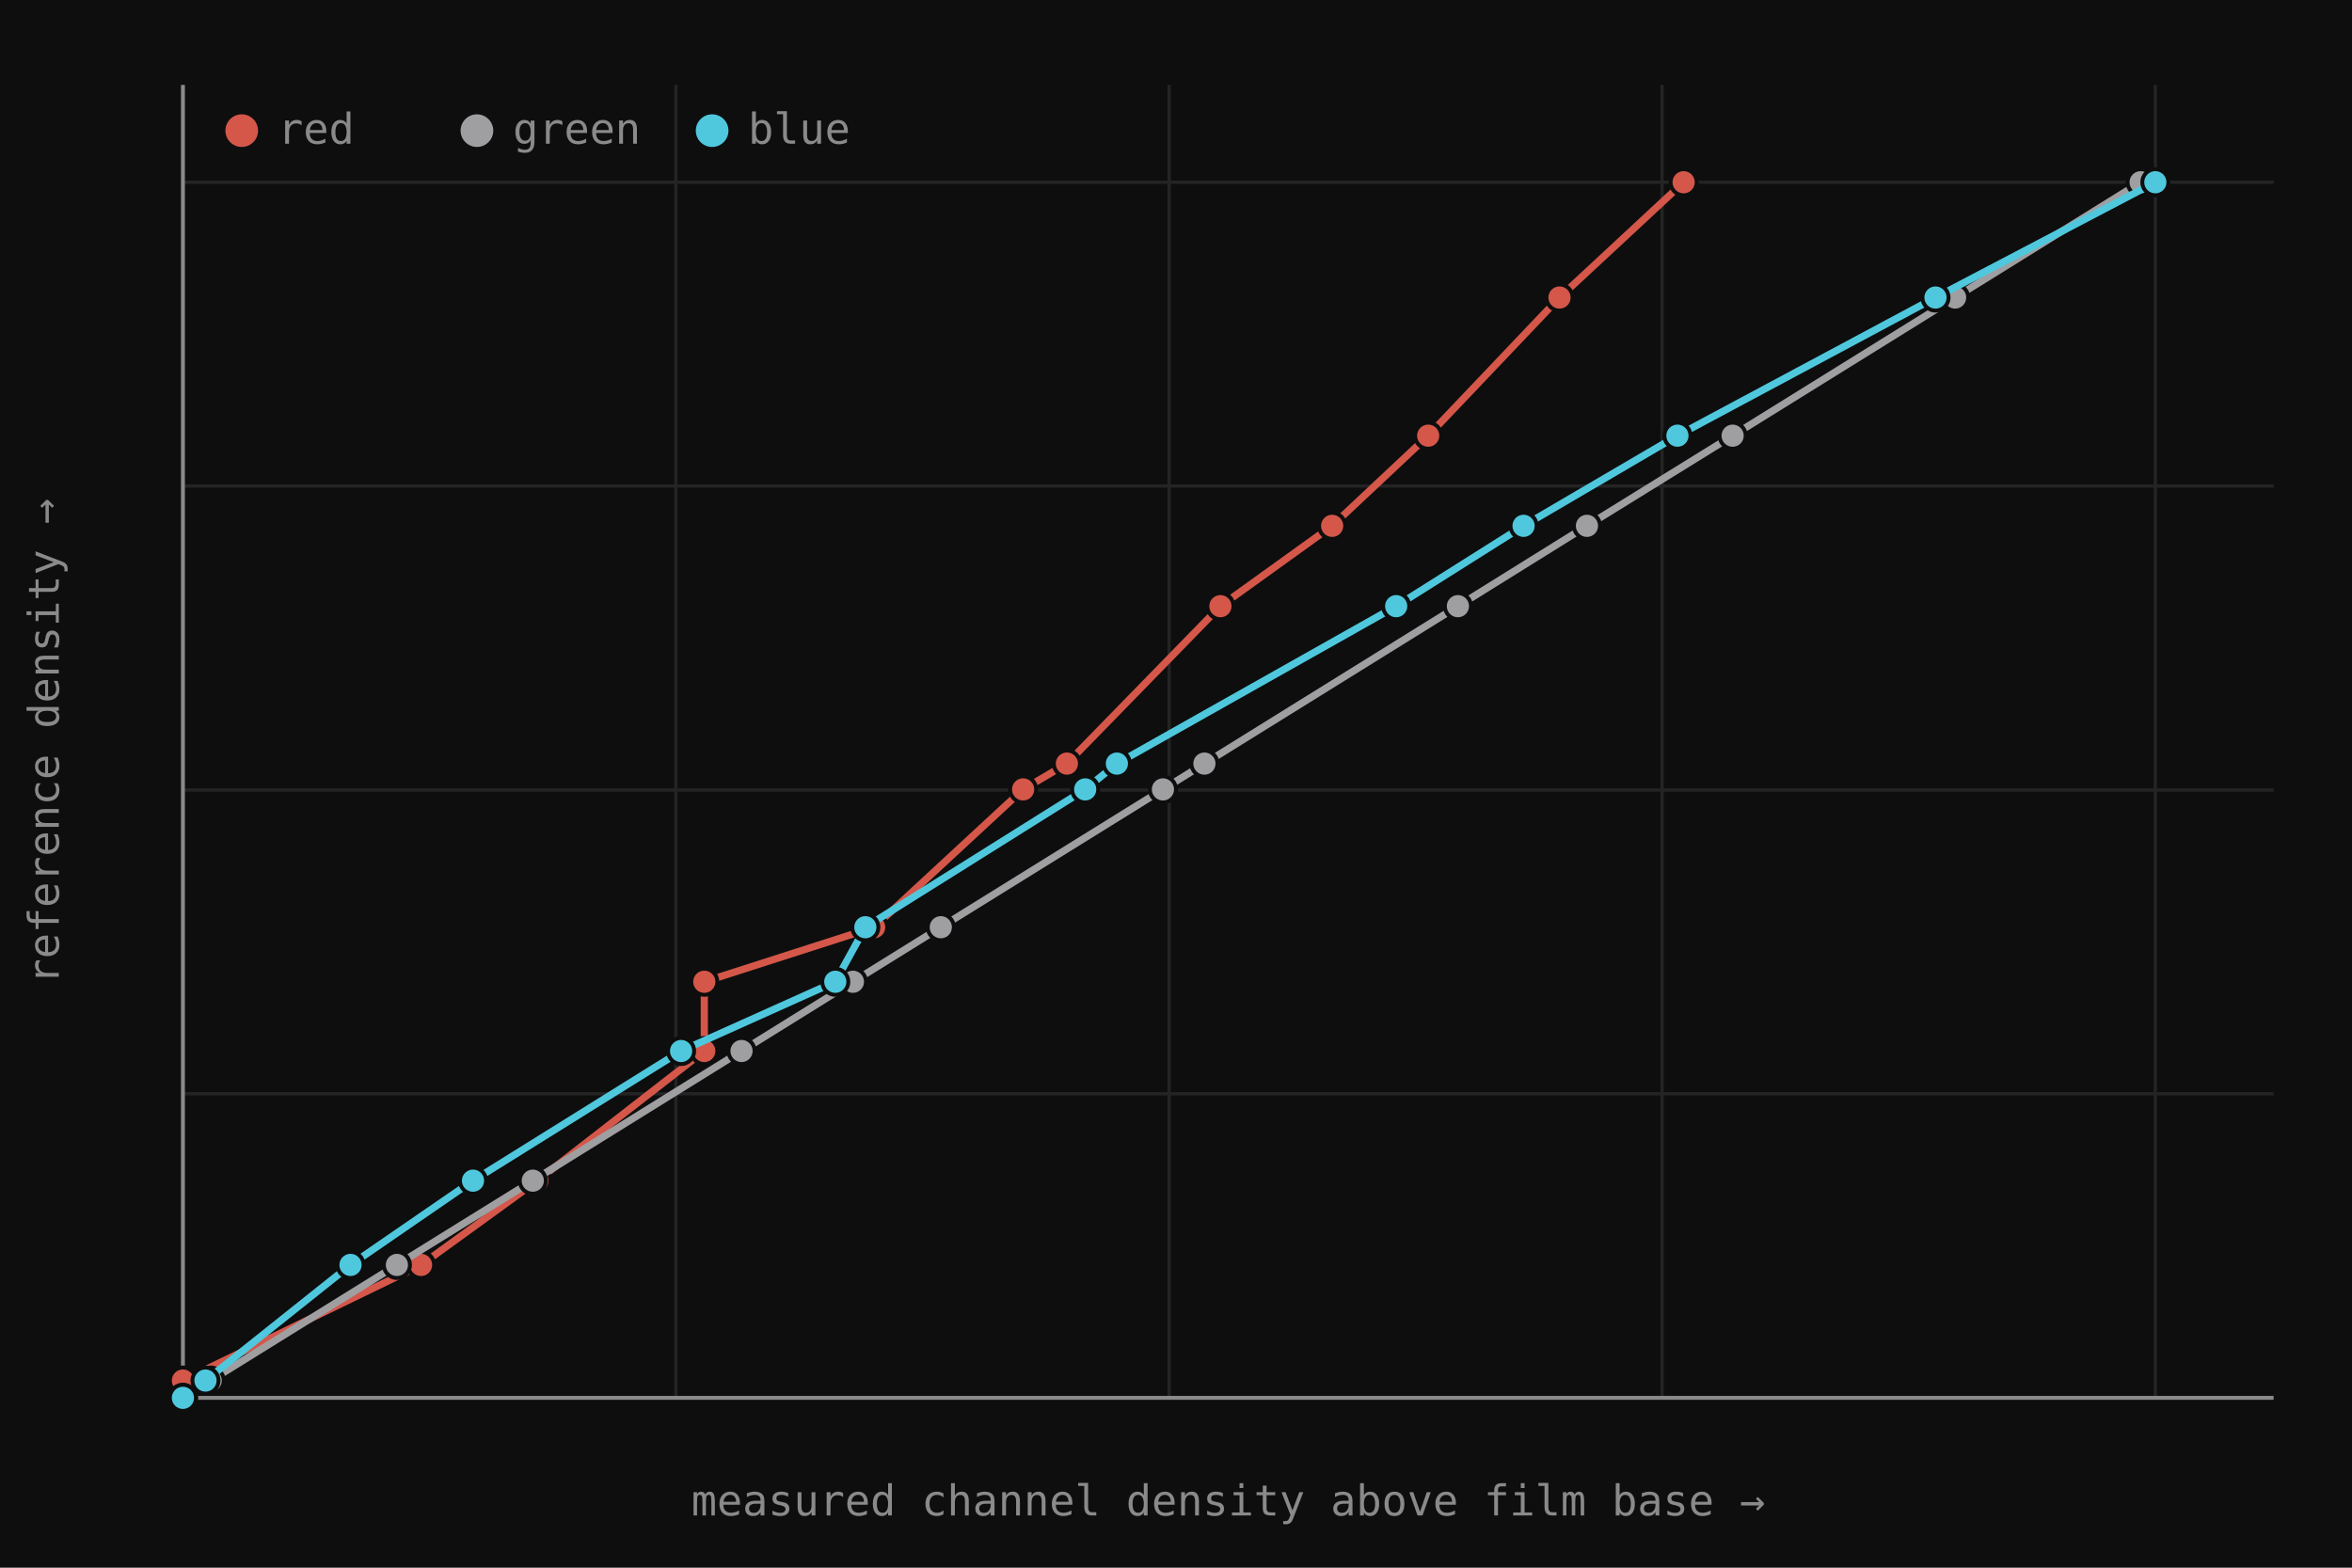
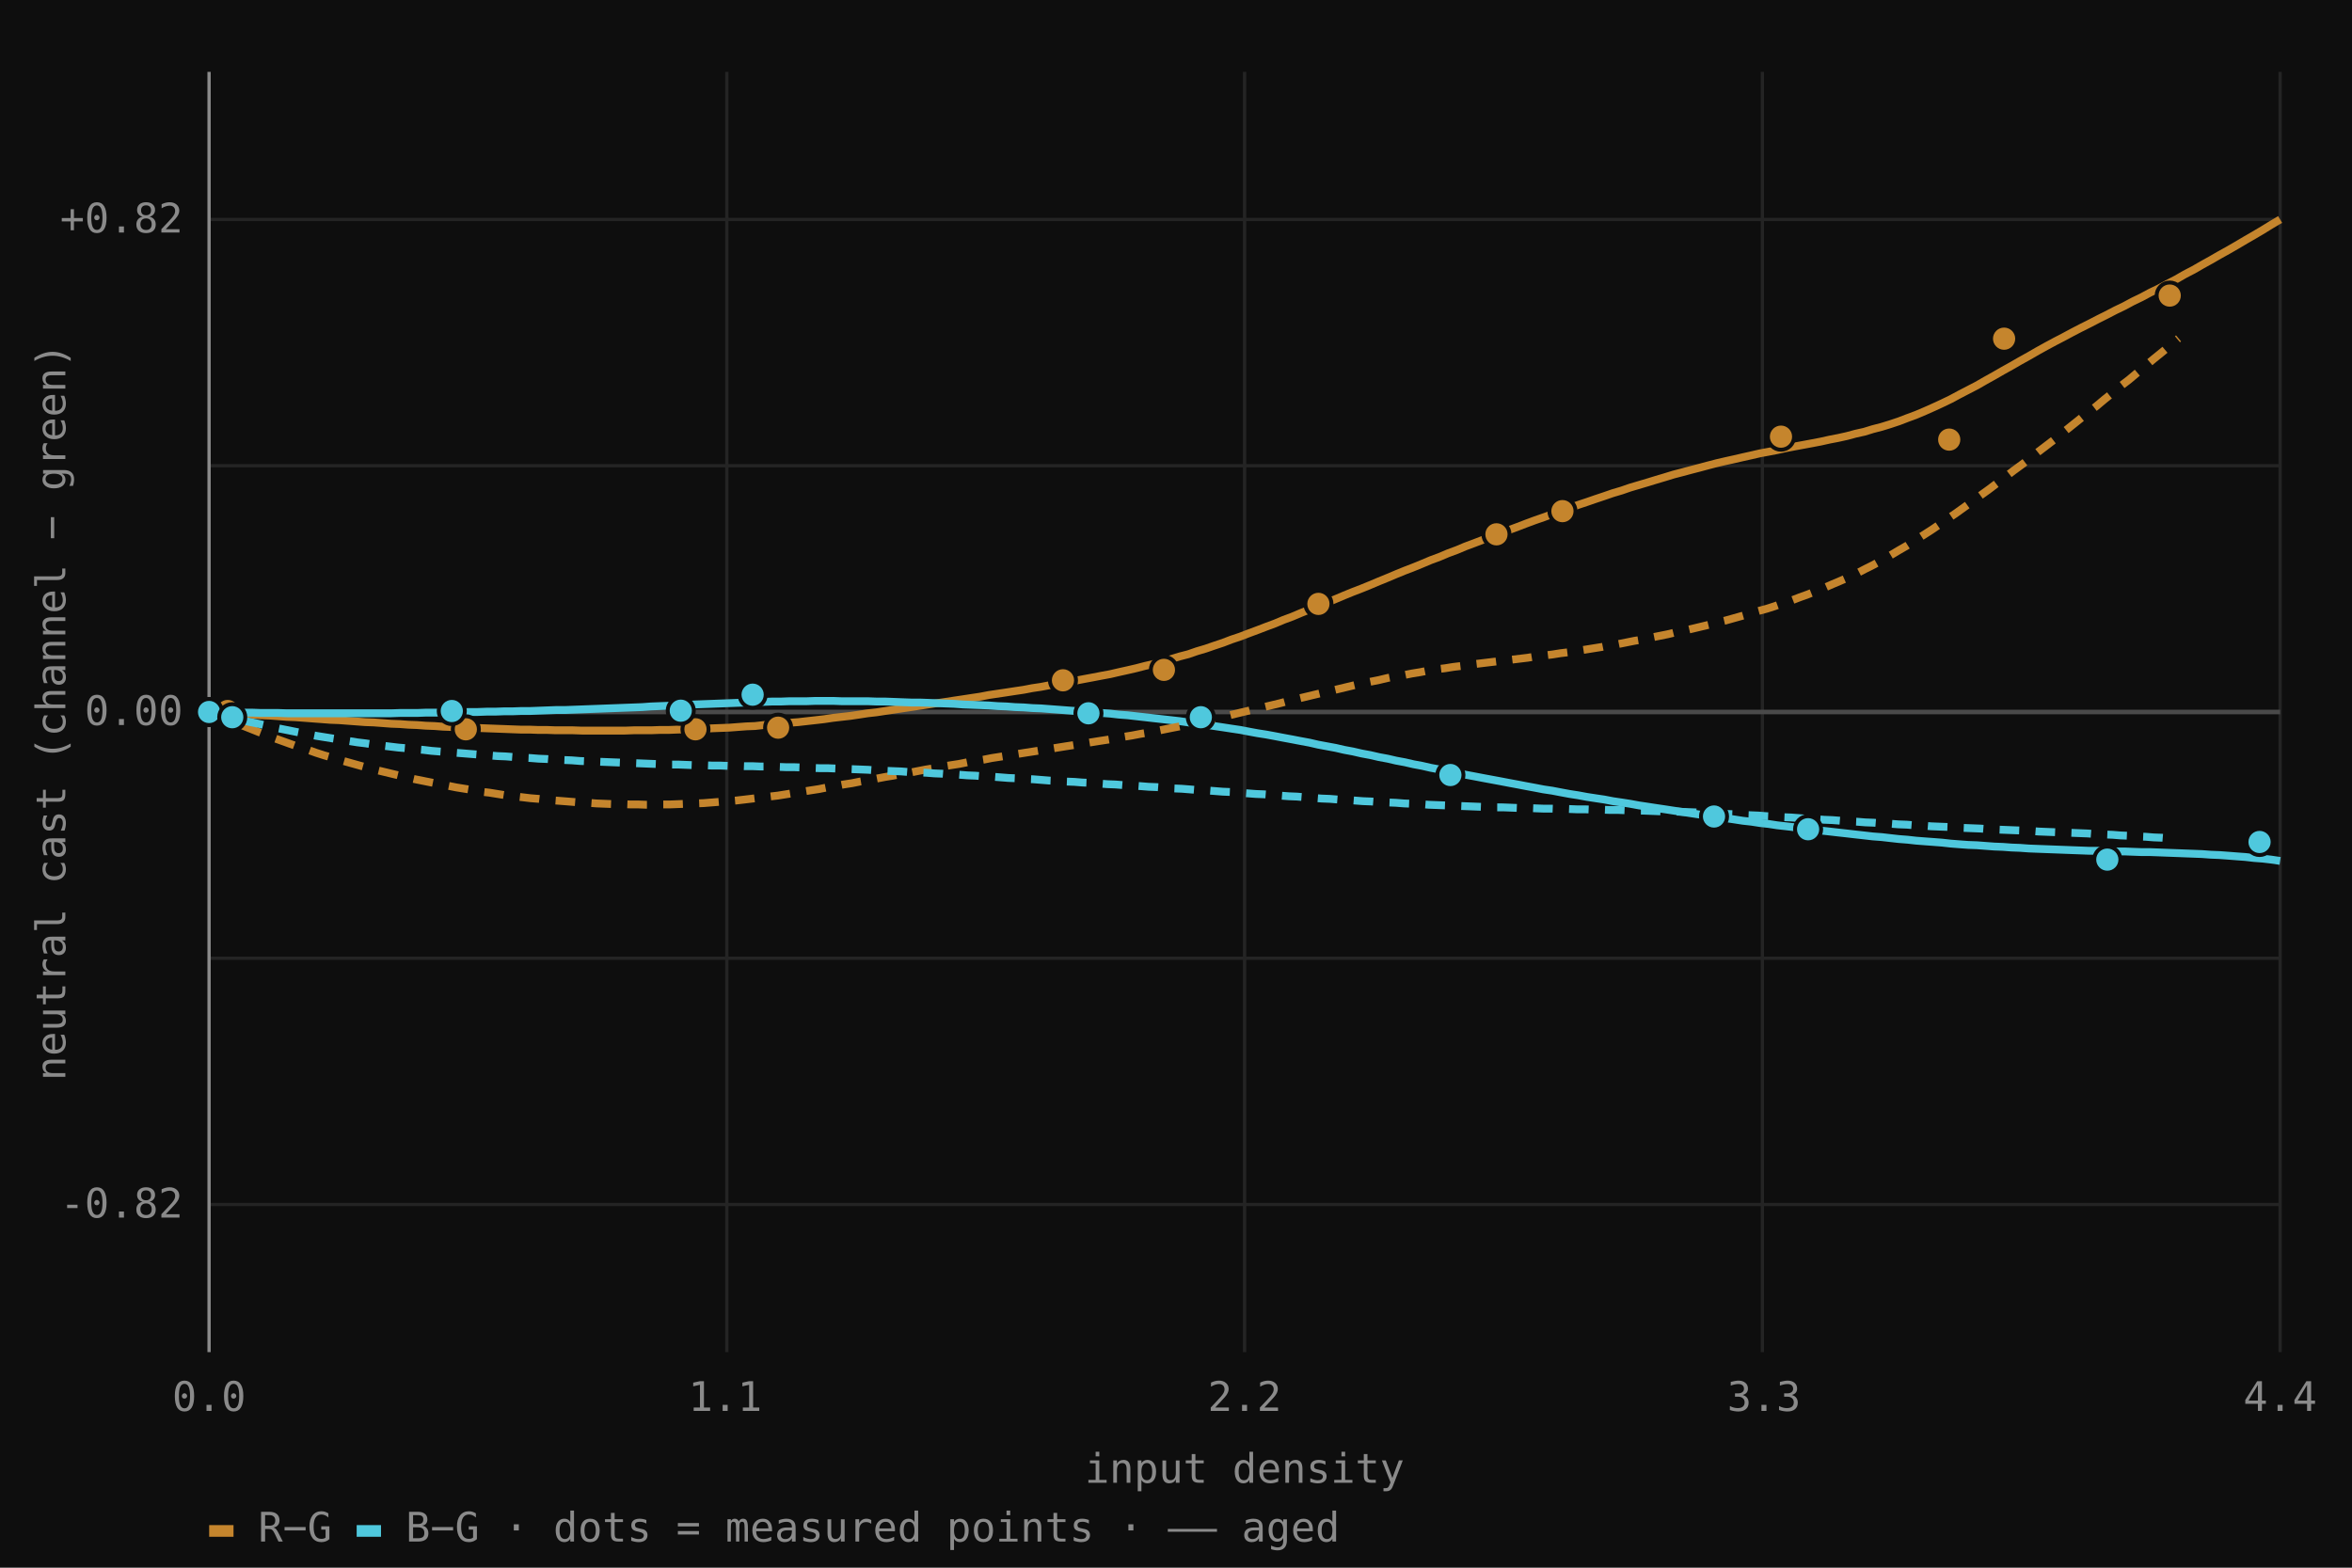
- <svg xmlns="http://www.w3.org/2000/svg" viewBox="0 0 720 480" font-family="ui-monospace,Menlo,Consolas,monospace" font-size="13">
+ <svg xmlns="http://www.w3.org/2000/svg" viewBox="0 0 720 480" font-family="ui-monospace,Menlo,Consolas,monospace" font-size="12.5">
  <rect width="720" height="480" fill="#0e0e0e" />
-   <line x1="56" y1="334.9" x2="696" y2="334.9" stroke="#242424" />
-   <line x1="206.9" y1="26" x2="206.9" y2="428" stroke="#242424" />
-   <line x1="56" y1="241.9" x2="696" y2="241.9" stroke="#242424" />
-   <line x1="357.9" y1="26" x2="357.9" y2="428" stroke="#242424" />
-   <line x1="56" y1="148.8" x2="696" y2="148.8" stroke="#242424" />
-   <line x1="508.8" y1="26" x2="508.8" y2="428" stroke="#242424" />
-   <line x1="56" y1="55.8" x2="696" y2="55.8" stroke="#242424" />
-   <line x1="659.8" y1="26" x2="659.8" y2="428" stroke="#242424" />
-   <line x1="56" y1="428" x2="696" y2="428" stroke="#8a8a8a" stroke-width="1.2" />
-   <line x1="56" y1="26" x2="56" y2="428" stroke="#8a8a8a" stroke-width="1.2" />
-   <polyline points="56.0,428.0 56.0,422.7 128.9,387.3 164.5,361.5 215.6,321.8 215.6,300.6 267.6,283.9 313.2,241.7 326.6,233.8 373.6,185.6 407.8,161.0 437.2,133.4 477.4,91.1 515.4,55.8" fill="none" stroke="#d4574a" stroke-width="2.2" />
-   <circle cx="56.0" cy="428.0" r="4" fill="#d4574a" stroke="#0e0e0e" stroke-width="1.2" />
-   <circle cx="56.0" cy="422.7" r="4" fill="#d4574a" stroke="#0e0e0e" stroke-width="1.2" />
-   <circle cx="128.9" cy="387.3" r="4" fill="#d4574a" stroke="#0e0e0e" stroke-width="1.2" />
-   <circle cx="164.5" cy="361.5" r="4" fill="#d4574a" stroke="#0e0e0e" stroke-width="1.2" />
-   <circle cx="215.6" cy="321.8" r="4" fill="#d4574a" stroke="#0e0e0e" stroke-width="1.2" />
-   <circle cx="215.6" cy="300.6" r="4" fill="#d4574a" stroke="#0e0e0e" stroke-width="1.2" />
-   <circle cx="267.6" cy="283.9" r="4" fill="#d4574a" stroke="#0e0e0e" stroke-width="1.2" />
-   <circle cx="313.2" cy="241.7" r="4" fill="#d4574a" stroke="#0e0e0e" stroke-width="1.2" />
-   <circle cx="326.6" cy="233.8" r="4" fill="#d4574a" stroke="#0e0e0e" stroke-width="1.2" />
-   <circle cx="373.6" cy="185.6" r="4" fill="#d4574a" stroke="#0e0e0e" stroke-width="1.2" />
-   <circle cx="407.8" cy="161.0" r="4" fill="#d4574a" stroke="#0e0e0e" stroke-width="1.2" />
-   <circle cx="437.2" cy="133.4" r="4" fill="#d4574a" stroke="#0e0e0e" stroke-width="1.2" />
-   <circle cx="477.4" cy="91.1" r="4" fill="#d4574a" stroke="#0e0e0e" stroke-width="1.2" />
-   <circle cx="515.4" cy="55.8" r="4" fill="#d4574a" stroke="#0e0e0e" stroke-width="1.2" />
-   <polyline points="56.0,428.0 64.5,422.7 121.5,387.3 163.1,361.5 227.0,321.8 261.1,300.6 288.0,283.9 356.0,241.7 368.7,233.8 446.3,185.6 485.8,161.0 530.4,133.4 598.5,91.1 655.3,55.8" fill="none" stroke="#9f9fa2" stroke-width="2.2" />
-   <circle cx="56.0" cy="428.0" r="4" fill="#9f9fa2" stroke="#0e0e0e" stroke-width="1.2" />
-   <circle cx="64.5" cy="422.7" r="4" fill="#9f9fa2" stroke="#0e0e0e" stroke-width="1.2" />
-   <circle cx="121.5" cy="387.3" r="4" fill="#9f9fa2" stroke="#0e0e0e" stroke-width="1.2" />
-   <circle cx="163.1" cy="361.5" r="4" fill="#9f9fa2" stroke="#0e0e0e" stroke-width="1.2" />
-   <circle cx="227.0" cy="321.8" r="4" fill="#9f9fa2" stroke="#0e0e0e" stroke-width="1.2" />
-   <circle cx="261.1" cy="300.6" r="4" fill="#9f9fa2" stroke="#0e0e0e" stroke-width="1.2" />
-   <circle cx="288.0" cy="283.9" r="4" fill="#9f9fa2" stroke="#0e0e0e" stroke-width="1.2" />
-   <circle cx="356.0" cy="241.7" r="4" fill="#9f9fa2" stroke="#0e0e0e" stroke-width="1.2" />
-   <circle cx="368.7" cy="233.8" r="4" fill="#9f9fa2" stroke="#0e0e0e" stroke-width="1.2" />
-   <circle cx="446.3" cy="185.6" r="4" fill="#9f9fa2" stroke="#0e0e0e" stroke-width="1.2" />
-   <circle cx="485.8" cy="161.0" r="4" fill="#9f9fa2" stroke="#0e0e0e" stroke-width="1.2" />
-   <circle cx="530.4" cy="133.4" r="4" fill="#9f9fa2" stroke="#0e0e0e" stroke-width="1.2" />
-   <circle cx="598.5" cy="91.1" r="4" fill="#9f9fa2" stroke="#0e0e0e" stroke-width="1.2" />
-   <circle cx="655.3" cy="55.8" r="4" fill="#9f9fa2" stroke="#0e0e0e" stroke-width="1.2" />
-   <polyline points="56.0,428.0 62.9,422.7 107.3,387.3 144.8,361.5 208.5,321.8 255.7,300.6 264.9,283.9 332.2,241.7 341.9,233.8 427.4,185.6 466.4,161.0 513.5,133.4 592.5,91.1 659.8,55.8" fill="none" stroke="#4fc8dd" stroke-width="2.2" />
-   <circle cx="56.0" cy="428.0" r="4" fill="#4fc8dd" stroke="#0e0e0e" stroke-width="1.2" />
-   <circle cx="62.9" cy="422.7" r="4" fill="#4fc8dd" stroke="#0e0e0e" stroke-width="1.2" />
-   <circle cx="107.3" cy="387.3" r="4" fill="#4fc8dd" stroke="#0e0e0e" stroke-width="1.2" />
-   <circle cx="144.8" cy="361.5" r="4" fill="#4fc8dd" stroke="#0e0e0e" stroke-width="1.2" />
-   <circle cx="208.5" cy="321.8" r="4" fill="#4fc8dd" stroke="#0e0e0e" stroke-width="1.2" />
-   <circle cx="255.7" cy="300.6" r="4" fill="#4fc8dd" stroke="#0e0e0e" stroke-width="1.2" />
-   <circle cx="264.9" cy="283.9" r="4" fill="#4fc8dd" stroke="#0e0e0e" stroke-width="1.2" />
-   <circle cx="332.2" cy="241.7" r="4" fill="#4fc8dd" stroke="#0e0e0e" stroke-width="1.2" />
-   <circle cx="341.9" cy="233.8" r="4" fill="#4fc8dd" stroke="#0e0e0e" stroke-width="1.2" />
-   <circle cx="427.4" cy="185.6" r="4" fill="#4fc8dd" stroke="#0e0e0e" stroke-width="1.2" />
-   <circle cx="466.4" cy="161.0" r="4" fill="#4fc8dd" stroke="#0e0e0e" stroke-width="1.2" />
-   <circle cx="513.5" cy="133.4" r="4" fill="#4fc8dd" stroke="#0e0e0e" stroke-width="1.2" />
-   <circle cx="592.5" cy="91.1" r="4" fill="#4fc8dd" stroke="#0e0e0e" stroke-width="1.2" />
-   <circle cx="659.8" cy="55.8" r="4" fill="#4fc8dd" stroke="#0e0e0e" stroke-width="1.2" />
-   <text x="376" y="464" fill="#8a8a8a" text-anchor="middle">measured channel density above film base →</text>
-   <text x="18" y="227" fill="#8a8a8a" text-anchor="middle" transform="rotate(-90 18 227)">reference density →</text>
-   <circle cx="74" cy="40" r="5" fill="#d4574a" />
-   <text x="85" y="44" fill="#8a8a8a">red</text>
-   <circle cx="146" cy="40" r="5" fill="#9f9fa2" />
-   <text x="157" y="44" fill="#8a8a8a">green</text>
-   <circle cx="218" cy="40" r="5" fill="#4fc8dd" />
-   <text x="229" y="44" fill="#8a8a8a">blue</text>
+   <line x1="222.5" y1="22" x2="222.5" y2="414" stroke="#242424" />
+   <line x1="381.0" y1="22" x2="381.0" y2="414" stroke="#242424" />
+   <line x1="539.5" y1="22" x2="539.5" y2="414" stroke="#242424" />
+   <line x1="698.0" y1="22" x2="698.0" y2="414" stroke="#242424" />
+   <line x1="64" y1="368.8" x2="698" y2="368.8" stroke="#242424" />
+   <line x1="64" y1="293.4" x2="698" y2="293.4" stroke="#242424" />
+   <line x1="64" y1="142.6" x2="698" y2="142.6" stroke="#242424" />
+   <line x1="64" y1="67.2" x2="698" y2="67.2" stroke="#242424" />
+   <line x1="64" y1="218.0" x2="698" y2="218.0" stroke="#4a4a4a" stroke-width="1.4" />
+   <line x1="64" y1="22" x2="64" y2="414" stroke="#8a8a8a" />
+   <text x="64" y="432" fill="#8a8a8a" text-anchor="middle">0.0</text>
+   <text x="222" y="432" fill="#8a8a8a" text-anchor="middle">1.1</text>
+   <text x="381" y="432" fill="#8a8a8a" text-anchor="middle">2.2</text>
+   <text x="540" y="432" fill="#8a8a8a" text-anchor="middle">3.3</text>
+   <text x="698" y="432" fill="#8a8a8a" text-anchor="middle">4.4</text>
+   <text x="56" y="372.8" fill="#8a8a8a" text-anchor="end">-0.82</text>
+   <text x="56" y="222.0" fill="#8a8a8a" text-anchor="end">0.00</text>
+   <text x="56" y="71.2" fill="#8a8a8a" text-anchor="end">+0.82</text>
+   <polyline points="64.0,218.0 66.7,218.2 69.3,218.3 72.0,218.5 74.6,218.6 77.3,218.8 79.9,219.0 82.6,219.1 85.2,219.3 87.9,219.5 90.5,219.6 93.2,219.8 95.8,220.0 98.5,220.2 101.1,220.4 103.8,220.5 106.4,220.7 109.1,220.9 111.7,221.1 114.4,221.2 117.1,221.4 119.7,221.6 122.4,221.7 125.0,221.9 127.7,222.0 130.3,222.2 133.0,222.3 135.6,222.5 138.3,222.6 140.9,222.7 143.6,222.8 146.2,222.9 148.9,223.0 151.5,223.1 154.2,223.2 156.8,223.3 159.5,223.4 162.2,223.4 164.8,223.5 167.5,223.5 170.1,223.6 172.8,223.6 175.4,223.6 178.1,223.7 180.7,223.7 183.4,223.7 186.0,223.7 188.7,223.7 191.3,223.7 194.0,223.6 196.6,223.6 199.3,223.6 201.9,223.5 204.6,223.5 207.2,223.4 209.9,223.3 212.6,223.3 215.2,223.2 217.9,223.0 220.5,222.9 223.2,222.8 225.8,222.6 228.5,222.4 231.1,222.3 233.8,222.0 236.4,221.8 239.1,221.6 241.7,221.3 244.4,221.1 247.0,220.8 249.7,220.5 252.3,220.2 255.0,219.8 257.6,219.5 260.3,219.2 263.0,218.8 265.6,218.4 268.3,218.1 270.9,217.7 273.6,217.3 276.2,216.9 278.9,216.5 281.5,216.1 284.2,215.7 286.8,215.3 289.5,214.9 292.1,214.5 294.8,214.1 297.4,213.7 300.1,213.3 302.7,212.8 305.4,212.4 308.1,212.0 310.7,211.6 313.4,211.2 316.0,210.7 318.7,210.3 321.3,209.8 324.0,209.4 326.6,208.9 329.3,208.4 331.9,207.9 334.6,207.4 337.2,206.9 339.9,206.4 342.5,205.8 345.2,205.2 347.8,204.6 350.5,203.9 353.1,203.3 355.8,202.6 358.5,201.8 361.1,201.0 363.8,200.3 366.4,199.4 369.1,198.6 371.7,197.7 374.4,196.8 377.0,195.8 379.7,194.9 382.3,193.9 385.0,192.9 387.6,191.9 390.3,190.9 392.9,189.8 395.6,188.8 398.2,187.7 400.9,186.6 403.5,185.6 406.2,184.5 408.9,183.4 411.5,182.3 414.2,181.2 416.8,180.2 419.5,179.1 422.1,178.0 424.8,176.9 427.4,175.8 430.1,174.7 432.7,173.7 435.4,172.6 438.0,171.5 440.7,170.5 443.3,169.4 446.0,168.4 448.6,167.3 451.3,166.3 453.9,165.3 456.6,164.3 459.3,163.3 461.9,162.3 464.6,161.3 467.2,160.3 469.9,159.3 472.5,158.4 475.2,157.4 477.8,156.5 480.5,155.5 483.1,154.6 485.8,153.7 488.4,152.8 491.1,151.9 493.7,151.0 496.4,150.2 499.0,149.3 501.7,148.5 504.4,147.7 507.0,146.9 509.7,146.1 512.3,145.3 515.0,144.6 517.6,143.9 520.3,143.2 522.9,142.5 525.6,141.8 528.2,141.2 530.9,140.6 533.5,140.0 536.2,139.4 538.8,138.8 541.5,138.3 544.1,137.8 546.8,137.2 549.4,136.7 552.1,136.2 554.8,135.7 557.4,135.2 560.1,134.6 562.7,134.1 565.4,133.5 568.0,132.8 570.7,132.2 573.3,131.4 576.0,130.7 578.6,129.9 581.3,129.0 583.9,128.0 586.6,127.0 589.2,125.9 591.9,124.7 594.5,123.5 597.2,122.2 599.8,120.8 602.5,119.4 605.2,118.0 607.8,116.5 610.5,115.0 613.1,113.5 615.8,112.0 618.4,110.5 621.1,109.0 623.7,107.5 626.4,106.0 629.0,104.6 631.7,103.2 634.3,101.8 637.0,100.4 639.6,99.1 642.3,97.7 644.9,96.4 647.6,95.0 650.3,93.7 652.9,92.3 655.6,91.0 658.2,89.6 660.9,88.3 663.5,86.9 666.2,85.5 668.8,84.0 671.5,82.6 674.1,81.1 676.8,79.6 679.4,78.1 682.1,76.6 684.7,75.1 687.4,73.5 690.0,72.0 692.7,70.4 695.3,68.8 698.0,67.2" fill="none" stroke="#c5852d" stroke-width="2.4" />
+   <polyline points="64.0,218.0 66.7,218.0 69.3,218.1 72.0,218.1 74.6,218.2 77.3,218.2 79.9,218.3 82.6,218.3 85.2,218.3 87.9,218.4 90.5,218.4 93.2,218.4 95.8,218.4 98.5,218.4 101.1,218.4 103.8,218.4 106.4,218.4 109.1,218.4 111.7,218.4 114.4,218.4 117.1,218.4 119.7,218.4 122.4,218.3 125.0,218.3 127.7,218.3 130.3,218.2 133.0,218.2 135.6,218.2 138.3,218.1 140.9,218.1 143.6,218.0 146.2,218.0 148.9,217.9 151.5,217.9 154.2,217.8 156.8,217.8 159.5,217.7 162.2,217.7 164.8,217.6 167.5,217.5 170.1,217.4 172.8,217.4 175.4,217.3 178.1,217.2 180.7,217.1 183.4,217.0 186.0,216.9 188.7,216.8 191.3,216.7 194.0,216.6 196.6,216.5 199.3,216.3 201.9,216.2 204.6,216.1 207.2,216.0 209.9,215.9 212.6,215.7 215.2,215.6 217.9,215.5 220.5,215.4 223.2,215.3 225.8,215.2 228.5,215.1 231.1,215.0 233.8,214.9 236.4,214.8 239.1,214.8 241.7,214.7 244.4,214.7 247.0,214.7 249.7,214.6 252.3,214.6 255.0,214.6 257.6,214.7 260.3,214.7 263.0,214.7 265.6,214.7 268.3,214.8 270.9,214.8 273.6,214.9 276.2,215.0 278.9,215.1 281.5,215.1 284.2,215.2 286.8,215.3 289.5,215.4 292.1,215.5 294.8,215.7 297.4,215.8 300.1,215.9 302.7,216.0 305.4,216.2 308.1,216.3 310.7,216.5 313.4,216.6 316.0,216.8 318.7,216.9 321.3,217.1 324.0,217.3 326.6,217.5 329.3,217.7 331.9,217.9 334.6,218.1 337.2,218.3 339.9,218.5 342.5,218.8 345.2,219.0 347.8,219.3 350.5,219.6 353.1,219.9 355.8,220.2 358.5,220.5 361.1,220.8 363.8,221.2 366.4,221.5 369.1,221.9 371.7,222.3 374.4,222.7 377.0,223.1 379.7,223.5 382.3,224.0 385.0,224.5 387.6,224.9 390.3,225.4 392.9,225.9 395.6,226.4 398.2,226.9 400.9,227.4 403.5,228.0 406.2,228.5 408.9,229.0 411.5,229.6 414.2,230.1 416.8,230.7 419.5,231.2 422.1,231.8 424.8,232.3 427.4,232.9 430.1,233.4 432.7,234.0 435.4,234.5 438.0,235.1 440.7,235.6 443.3,236.1 446.0,236.7 448.6,237.2 451.3,237.7 453.9,238.2 456.6,238.7 459.3,239.2 461.9,239.7 464.6,240.2 467.2,240.7 469.9,241.2 472.5,241.7 475.2,242.1 477.8,242.6 480.5,243.1 483.1,243.5 485.8,244.0 488.4,244.4 491.1,244.8 493.7,245.3 496.4,245.7 499.0,246.1 501.7,246.6 504.4,247.0 507.0,247.4 509.7,247.8 512.3,248.2 515.0,248.6 517.6,249.0 520.3,249.4 522.9,249.8 525.6,250.1 528.2,250.5 530.9,250.9 533.5,251.3 536.2,251.6 538.8,252.0 541.5,252.3 544.1,252.7 546.8,253.0 549.4,253.3 552.1,253.7 554.8,254.0 557.4,254.3 560.1,254.6 562.7,254.9 565.4,255.2 568.0,255.5 570.7,255.8 573.3,256.1 576.0,256.3 578.6,256.6 581.3,256.9 583.9,257.1 586.6,257.4 589.2,257.6 591.9,257.8 594.5,258.0 597.2,258.3 599.8,258.5 602.5,258.7 605.2,258.8 607.8,259.0 610.5,259.2 613.1,259.3 615.8,259.5 618.4,259.6 621.1,259.8 623.7,259.9 626.4,260.0 629.0,260.1 631.7,260.2 634.3,260.3 637.0,260.4 639.6,260.5 642.3,260.5 644.9,260.6 647.6,260.7 650.3,260.7 652.9,260.8 655.6,260.9 658.2,260.9 660.9,261.0 663.5,261.1 666.2,261.2 668.8,261.3 671.5,261.4 674.1,261.5 676.8,261.7 679.4,261.8 682.1,262.0 684.7,262.2 687.4,262.4 690.0,262.7 692.7,262.9 695.3,263.2 698.0,263.6" fill="none" stroke="#4fc8dd" stroke-width="2.4" />
+   <polyline points="64.0,218.0 66.5,219.0 69.0,220.1 71.6,221.1 74.1,222.1 76.6,223.1 79.1,224.1 81.7,225.1 84.2,226.1 86.7,227.0 89.2,227.9 91.7,228.8 94.3,229.6 96.8,230.5 99.3,231.3 101.8,232.0 104.4,232.8 106.9,233.5 109.4,234.2 111.9,234.9 114.5,235.6 117.0,236.2 119.5,236.8 122.0,237.4 124.5,238.0 127.1,238.6 129.6,239.1 132.1,239.6 134.6,240.1 137.2,240.6 139.7,241.1 142.2,241.5 144.7,241.9 147.2,242.4 149.8,242.7 152.3,243.1 154.8,243.5 157.3,243.8 159.9,244.1 162.4,244.4 164.9,244.6 167.4,244.9 169.9,245.1 172.5,245.3 175.0,245.5 177.5,245.7 180.0,245.8 182.6,246.0 185.1,246.1 187.6,246.2 190.1,246.2 192.7,246.3 195.2,246.3 197.7,246.4 200.2,246.4 202.7,246.3 205.3,246.3 207.8,246.2 210.3,246.1 212.8,246.0 215.4,245.9 217.9,245.7 220.4,245.5 222.9,245.3 225.4,245.1 228.0,244.8 230.5,244.5 233.0,244.2 235.5,243.9 238.1,243.6 240.6,243.2 243.1,242.8 245.6,242.4 248.1,242.0 250.7,241.6 253.2,241.1 255.7,240.7 258.2,240.2 260.8,239.8 263.3,239.3 265.8,238.9 268.3,238.4 270.9,237.9 273.4,237.5 275.9,237.0 278.4,236.6 280.9,236.1 283.5,235.6 286.0,235.2 288.5,234.7 291.0,234.3 293.6,233.9 296.1,233.4 298.6,233.0 301.1,232.6 303.6,232.1 306.2,231.7 308.7,231.3 311.2,230.9 313.7,230.5 316.3,230.1 318.8,229.7 321.3,229.3 323.8,228.9 326.3,228.5 328.9,228.1 331.4,227.7 333.9,227.3 336.4,226.9 339.0,226.5 341.5,226.1 344.0,225.6 346.5,225.2 349.1,224.7 351.6,224.3 354.1,223.8 356.6,223.3 359.1,222.8 361.7,222.3 364.2,221.8 366.7,221.2 369.2,220.7 371.8,220.1 374.3,219.5 376.8,218.9 379.3,218.3 381.8,217.7 384.4,217.1 386.9,216.5 389.4,215.9 391.9,215.3 394.5,214.6 397.0,214.0 399.5,213.4 402.0,212.8 404.5,212.2 407.1,211.6 409.6,211.0 412.1,210.4 414.6,209.8 417.2,209.2 419.7,208.7 422.2,208.2 424.7,207.6 427.3,207.1 429.8,206.7 432.3,206.2 434.8,205.8 437.3,205.3 439.9,204.9 442.4,204.6 444.9,204.2 447.4,203.9 450.0,203.5 452.5,203.2 455.0,202.9 457.5,202.6 460.0,202.3 462.6,202.0 465.1,201.7 467.6,201.4 470.1,201.0 472.7,200.7 475.2,200.4 477.7,200.0 480.2,199.7 482.7,199.3 485.3,198.9 487.8,198.5 490.3,198.1 492.8,197.6 495.4,197.2 497.9,196.7 500.4,196.2 502.9,195.8 505.5,195.2 508.0,194.7 510.5,194.2 513.0,193.6 515.5,193.1 518.1,192.5 520.6,191.9 523.1,191.3 525.6,190.6 528.2,190.0 530.7,189.3 533.2,188.6 535.7,187.9 538.2,187.1 540.8,186.4 543.3,185.6 545.8,184.7 548.3,183.9 550.9,182.9 553.4,182.0 555.9,181.0 558.4,180.0 560.9,178.9 563.5,177.8 566.0,176.7 568.5,175.5 571.0,174.2 573.6,172.9 576.1,171.5 578.6,170.1 581.1,168.6 583.7,167.1 586.2,165.5 588.7,163.9 591.2,162.3 593.7,160.6 596.3,158.8 598.8,157.1 601.3,155.3 603.8,153.5 606.4,151.6 608.9,149.8 611.4,147.9 613.9,146.0 616.4,144.1 619.0,142.2 621.5,140.3 624.0,138.3 626.5,136.4 629.1,134.4 631.6,132.4 634.1,130.4 636.6,128.4 639.1,126.4 641.7,124.4 644.2,122.3 646.7,120.3 649.2,118.2 651.8,116.2 654.3,114.1 656.8,112.0 659.3,109.9 661.9,107.8 664.4,105.7 666.9,103.6" fill="none" stroke="#c5852d" stroke-width="2.4" stroke-dasharray="6 5" />
+   <polyline points="64.0,218.0 66.5,218.6 69.0,219.2 71.6,219.9 74.1,220.5 76.6,221.1 79.1,221.6 81.7,222.2 84.2,222.8 86.7,223.3 89.2,223.8 91.7,224.3 94.3,224.8 96.8,225.3 99.3,225.7 101.8,226.1 104.4,226.5 106.9,226.9 109.4,227.3 111.9,227.6 114.5,228.0 117.0,228.3 119.5,228.6 122.0,228.9 124.5,229.1 127.1,229.4 129.6,229.6 132.1,229.9 134.6,230.1 137.2,230.3 139.7,230.5 142.2,230.7 144.7,230.9 147.2,231.1 149.8,231.3 152.3,231.5 154.8,231.6 157.3,231.8 159.9,232.0 162.4,232.1 164.9,232.3 167.4,232.4 169.9,232.6 172.5,232.7 175.0,232.8 177.5,233.0 180.0,233.1 182.6,233.2 185.1,233.3 187.6,233.4 190.1,233.5 192.7,233.6 195.2,233.7 197.7,233.8 200.2,233.9 202.7,234.0 205.3,234.1 207.8,234.1 210.3,234.2 212.8,234.3 215.4,234.3 217.9,234.4 220.4,234.4 222.9,234.5 225.4,234.5 228.0,234.6 230.5,234.6 233.0,234.7 235.5,234.7 238.1,234.8 240.6,234.9 243.1,234.9 245.6,235.0 248.1,235.1 250.7,235.2 253.2,235.2 255.7,235.3 258.2,235.4 260.8,235.5 263.3,235.6 265.8,235.7 268.3,235.9 270.9,236.0 273.4,236.1 275.9,236.2 278.4,236.4 280.9,236.5 283.5,236.6 286.0,236.8 288.5,236.9 291.0,237.1 293.6,237.2 296.1,237.4 298.6,237.5 301.1,237.7 303.6,237.8 306.2,238.0 308.7,238.2 311.2,238.3 313.7,238.5 316.3,238.6 318.8,238.8 321.3,239.0 323.8,239.1 326.3,239.3 328.9,239.4 331.4,239.6 333.9,239.7 336.4,239.9 339.0,240.1 341.5,240.2 344.0,240.4 346.5,240.5 349.1,240.7 351.6,240.9 354.1,241.0 356.6,241.2 359.1,241.4 361.7,241.5 364.2,241.7 366.7,241.9 369.2,242.0 371.8,242.2 374.3,242.4 376.8,242.5 379.3,242.7 381.8,242.9 384.4,243.1 386.9,243.2 389.4,243.4 391.9,243.6 394.5,243.8 397.0,243.9 399.5,244.1 402.0,244.3 404.5,244.5 407.1,244.6 409.6,244.8 412.1,244.9 414.6,245.1 417.2,245.3 419.7,245.4 422.2,245.6 424.7,245.7 427.3,245.8 429.8,246.0 432.3,246.1 434.8,246.2 437.3,246.4 439.9,246.5 442.4,246.6 444.9,246.7 447.4,246.8 450.0,246.9 452.5,247.0 455.0,247.1 457.5,247.2 460.0,247.2 462.6,247.3 465.1,247.4 467.6,247.4 470.1,247.5 472.7,247.6 475.2,247.6 477.7,247.7 480.2,247.7 482.7,247.8 485.3,247.8 487.8,247.9 490.3,247.9 492.8,248.0 495.4,248.0 497.9,248.1 500.4,248.2 502.9,248.2 505.5,248.3 508.0,248.4 510.5,248.5 513.0,248.5 515.5,248.6 518.1,248.7 520.6,248.8 523.1,249.0 525.6,249.1 528.2,249.2 530.7,249.3 533.2,249.5 535.7,249.6 538.2,249.7 540.8,249.9 543.3,250.0 545.8,250.2 548.3,250.3 550.9,250.5 553.4,250.7 555.9,250.8 558.4,251.0 560.9,251.1 563.5,251.3 566.0,251.5 568.5,251.6 571.0,251.8 573.6,251.9 576.1,252.1 578.6,252.2 581.1,252.4 583.7,252.5 586.2,252.7 588.7,252.8 591.2,253.0 593.7,253.1 596.3,253.2 598.8,253.4 601.3,253.5 603.8,253.6 606.4,253.7 608.9,253.9 611.4,254.0 613.9,254.1 616.4,254.2 619.0,254.3 621.5,254.4 624.0,254.6 626.5,254.7 629.1,254.8 631.6,254.9 634.1,255.0 636.6,255.1 639.1,255.2 641.7,255.4 644.2,255.5 646.7,255.6 649.2,255.8 651.8,255.9 654.3,256.1 656.8,256.2 659.3,256.4 661.9,256.5 664.4,256.7 666.9,256.9" fill="none" stroke="#4fc8dd" stroke-width="2.4" stroke-dasharray="6 5" />
+   <circle cx="64.0" cy="218.0" r="4" fill="#c5852d" stroke="#0e0e0e" stroke-width="1.2" />
+   <circle cx="69.7" cy="217.7" r="4" fill="#c5852d" stroke="#0e0e0e" stroke-width="1.2" />
+   <circle cx="142.6" cy="223.3" r="4" fill="#c5852d" stroke="#0e0e0e" stroke-width="1.2" />
+   <circle cx="212.9" cy="223.3" r="4" fill="#c5852d" stroke="#0e0e0e" stroke-width="1.2" />
+   <circle cx="238.2" cy="222.8" r="4" fill="#c5852d" stroke="#0e0e0e" stroke-width="1.2" />
+   <circle cx="325.4" cy="208.3" r="4" fill="#c5852d" stroke="#0e0e0e" stroke-width="1.2" />
+   <circle cx="356.3" cy="205.1" r="4" fill="#c5852d" stroke="#0e0e0e" stroke-width="1.2" />
+   <circle cx="403.6" cy="184.9" r="4" fill="#c5852d" stroke="#0e0e0e" stroke-width="1.2" />
+   <circle cx="458.1" cy="163.6" r="4" fill="#c5852d" stroke="#0e0e0e" stroke-width="1.2" />
+   <circle cx="478.3" cy="156.5" r="4" fill="#c5852d" stroke="#0e0e0e" stroke-width="1.2" />
+   <circle cx="545.2" cy="133.7" r="4" fill="#c5852d" stroke="#0e0e0e" stroke-width="1.2" />
+   <circle cx="596.7" cy="134.6" r="4" fill="#c5852d" stroke="#0e0e0e" stroke-width="1.2" />
+   <circle cx="613.5" cy="103.7" r="4" fill="#c5852d" stroke="#0e0e0e" stroke-width="1.2" />
+   <circle cx="664.2" cy="90.5" r="4" fill="#c5852d" stroke="#0e0e0e" stroke-width="1.2" />
+   <circle cx="64.0" cy="218.0" r="4" fill="#4fc8dd" stroke="#0e0e0e" stroke-width="1.2" />
+   <circle cx="71.1" cy="219.6" r="4" fill="#4fc8dd" stroke="#0e0e0e" stroke-width="1.2" />
+   <circle cx="138.3" cy="217.7" r="4" fill="#4fc8dd" stroke="#0e0e0e" stroke-width="1.2" />
+   <circle cx="208.4" cy="217.6" r="4" fill="#4fc8dd" stroke="#0e0e0e" stroke-width="1.2" />
+   <circle cx="230.4" cy="212.7" r="4" fill="#4fc8dd" stroke="#0e0e0e" stroke-width="1.2" />
+   <circle cx="333.2" cy="218.4" r="4" fill="#4fc8dd" stroke="#0e0e0e" stroke-width="1.2" />
+   <circle cx="367.6" cy="219.6" r="4" fill="#4fc8dd" stroke="#0e0e0e" stroke-width="1.2" />
+   <circle cx="444.0" cy="237.3" r="4" fill="#4fc8dd" stroke="#0e0e0e" stroke-width="1.2" />
+   <circle cx="524.7" cy="250.0" r="4" fill="#4fc8dd" stroke="#0e0e0e" stroke-width="1.2" />
+   <circle cx="553.5" cy="253.9" r="4" fill="#4fc8dd" stroke="#0e0e0e" stroke-width="1.2" />
+   <circle cx="645.1" cy="263.2" r="4" fill="#4fc8dd" stroke="#0e0e0e" stroke-width="1.2" />
+   <circle cx="691.7" cy="257.8" r="4" fill="#4fc8dd" stroke="#0e0e0e" stroke-width="1.2" />
+   <text x="381" y="454" fill="#8a8a8a" text-anchor="middle">input density</text>
+   <text x="20" y="218" fill="#8a8a8a" text-anchor="middle" transform="rotate(-90 20 218)">neutral cast (channel − green)</text>
+   <text x="64" y="472" fill="#8a8a8a">
+     <tspan fill="#c5852d">▬</tspan> R−G  <tspan fill="#4fc8dd">▬</tspan> B−G · dots = measured points · –– aged</text>
</svg>
